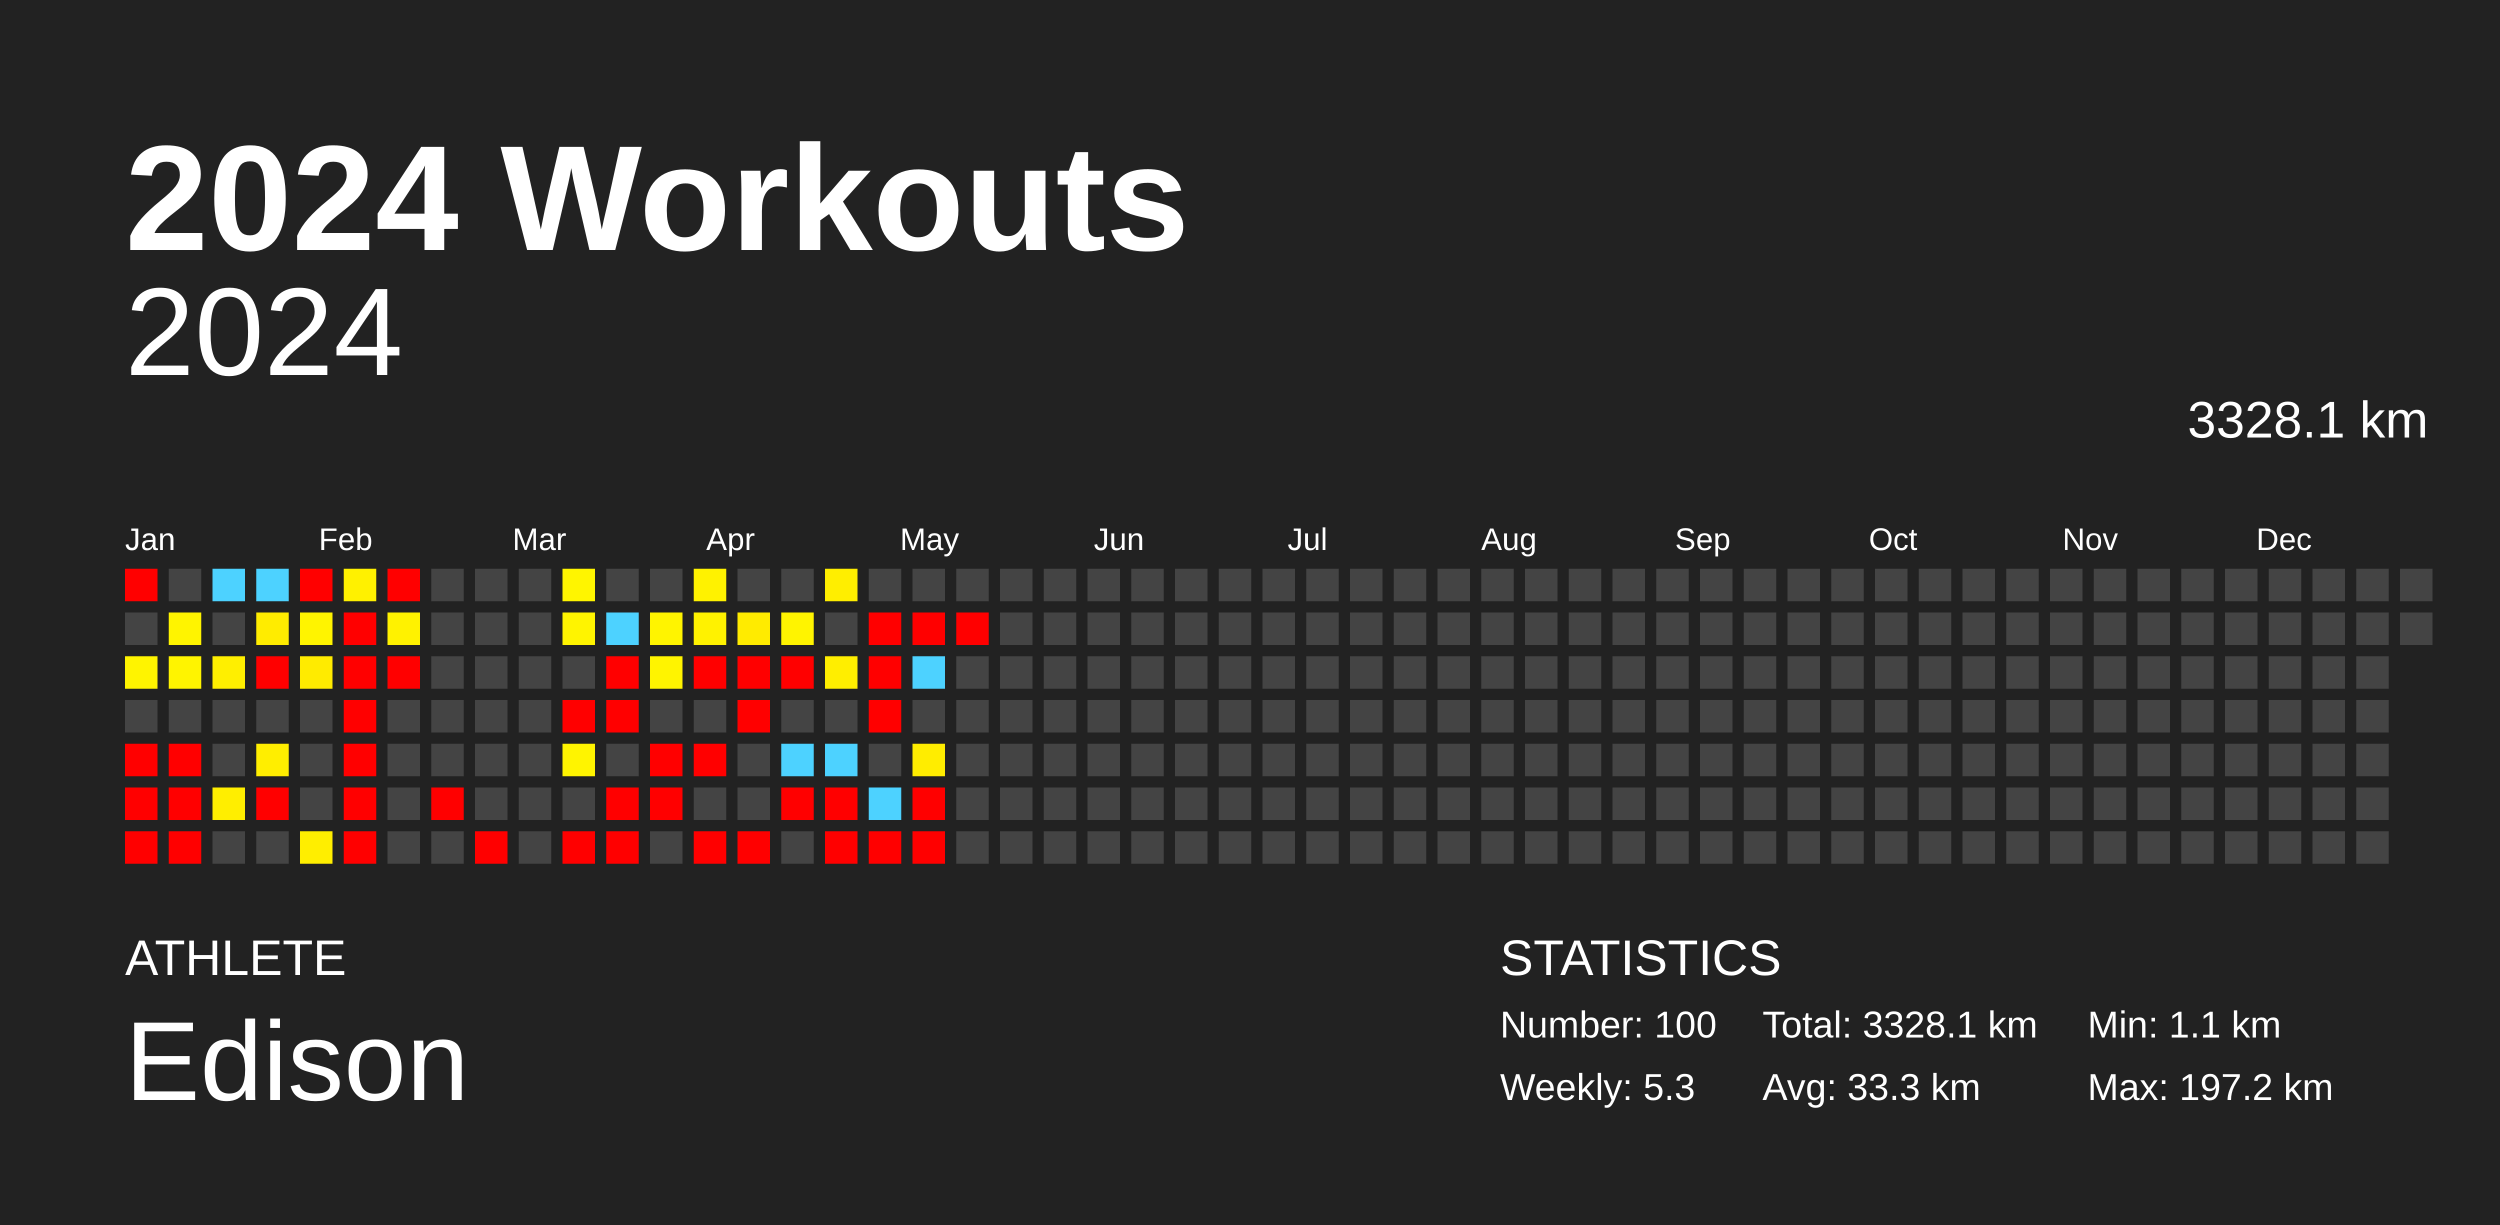
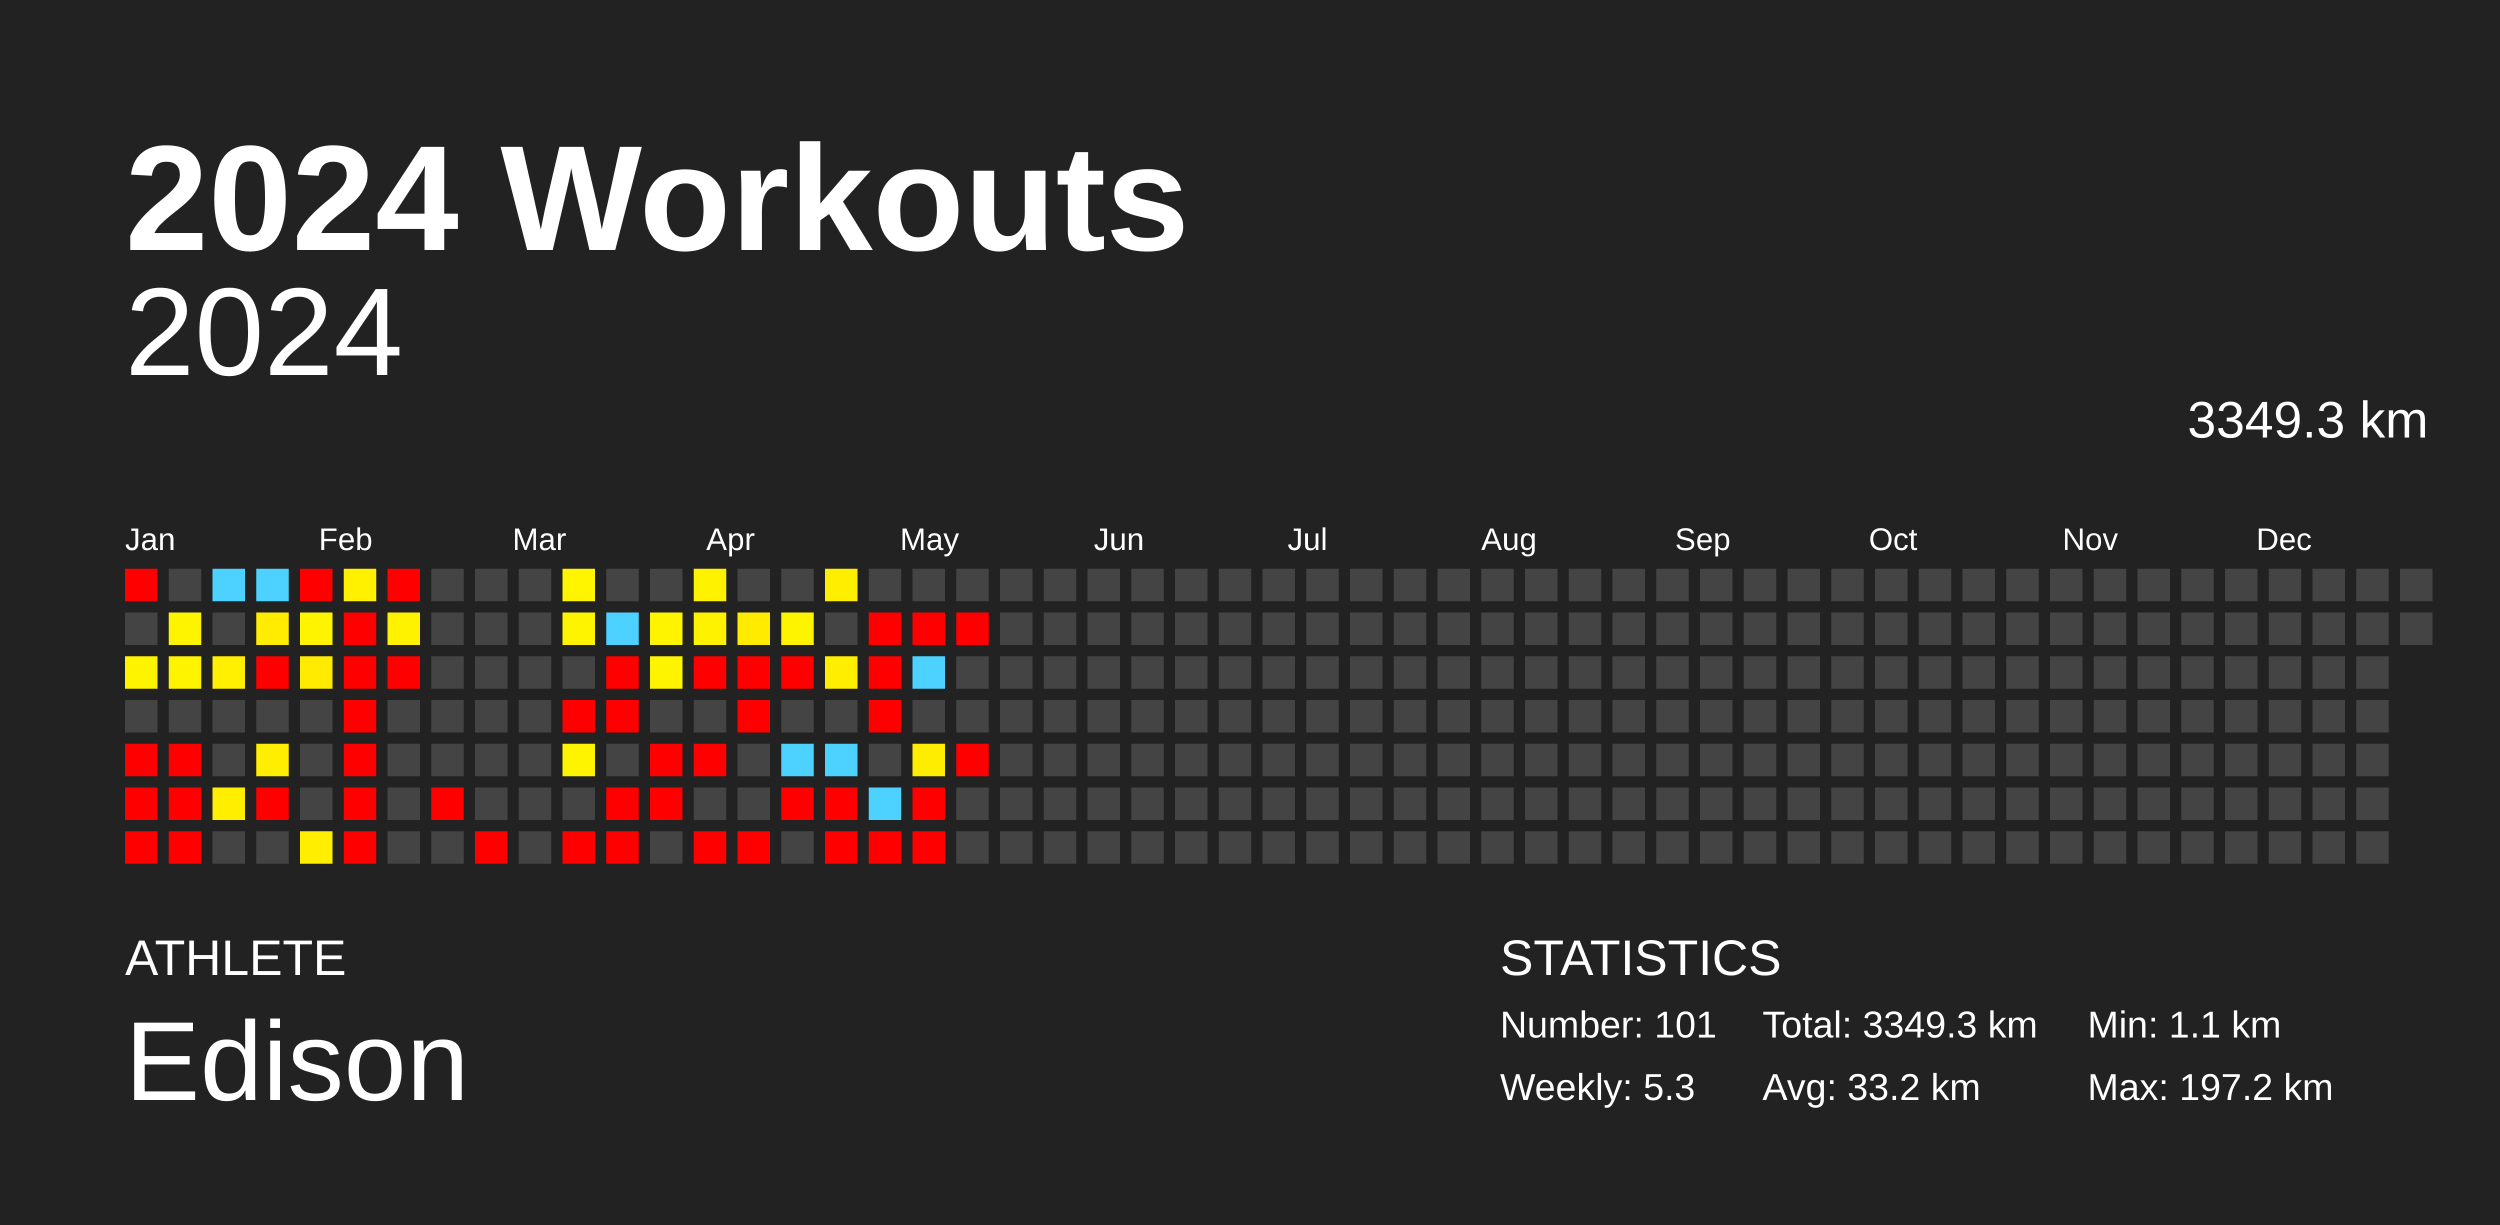
<svg xmlns="http://www.w3.org/2000/svg" baseProfile="full" height="98mm" version="1.1" viewBox="0,0,200,98" width="200mm">
  <defs />
  <rect fill="#222222" height="98" width="200" x="0" y="0" />
  <text fill="#FFFFFF" style="font-size:12px; font-family:Arial; font-weight:bold;" x="10" y="20">2024 Workouts</text>
  <text fill="#FFFFFF" style="font-size:4px; font-family:Arial" x="10" y="78">ATHLETE</text>
  <text fill="#FFFFFF" style="font-size:9px; font-family:Arial" x="10" y="88">Edison</text>
  <text fill="#FFFFFF" style="font-size:4px; font-family:Arial" x="120" y="78">STATISTICS</text>
-   <text fill="#FFFFFF" style="font-size:3px; font-family:Arial" x="120" y="83">Number: 100</text>
+   <text fill="#FFFFFF" style="font-size:3px; font-family:Arial" x="120" y="83">Number: 101</text>
  <text fill="#FFFFFF" style="font-size:3px; font-family:Arial" x="120" y="88">Weekly: 5.3</text>
-   <text fill="#FFFFFF" style="font-size:3px; font-family:Arial" x="141" y="83">Total: 3328.1 km</text>
-   <text fill="#FFFFFF" style="font-size:3px; font-family:Arial" x="141" y="88">Avg: 33.3 km</text>
+   <text fill="#FFFFFF" style="font-size:3px; font-family:Arial" x="141" y="83">Total: 3349.3 km</text>
+   <text fill="#FFFFFF" style="font-size:3px; font-family:Arial" x="141" y="88">Avg: 33.2 km</text>
  <text fill="#FFFFFF" style="font-size:3px; font-family:Arial" x="167" y="83">Min: 1.1 km</text>
  <text fill="#FFFFFF" style="font-size:3px; font-family:Arial" x="167" y="88">Max: 197.2 km</text>
  <text alignment-baseline="hanging" fill="#FFFFFF" style="font-size:10.0px; font-family:Arial;" x="10" y="30">2024</text>
-   <text alignment-baseline="hanging" fill="#FFFFFF" style="font-size:4.125px; font-family:Arial;" x="175" y="35">3328.1 km</text>
+   <text alignment-baseline="hanging" fill="#FFFFFF" style="font-size:4.125px; font-family:Arial;" x="175" y="35">3349.3 km</text>
  <text fill="#FFFFFF" style="font-size:2.5px; font-family:Arial" x="10.0" y="44">Jan</text>
  <text fill="#FFFFFF" style="font-size:2.5px; font-family:Arial" x="25.5" y="44">Feb</text>
  <text fill="#FFFFFF" style="font-size:2.5px; font-family:Arial" x="41.0" y="44">Mar</text>
  <text fill="#FFFFFF" style="font-size:2.5px; font-family:Arial" x="56.5" y="44">Apr</text>
  <text fill="#FFFFFF" style="font-size:2.5px; font-family:Arial" x="72.0" y="44">May</text>
  <text fill="#FFFFFF" style="font-size:2.5px; font-family:Arial" x="87.5" y="44">Jun</text>
  <text fill="#FFFFFF" style="font-size:2.5px; font-family:Arial" x="103.0" y="44">Jul</text>
  <text fill="#FFFFFF" style="font-size:2.5px; font-family:Arial" x="118.5" y="44">Aug</text>
  <text fill="#FFFFFF" style="font-size:2.5px; font-family:Arial" x="134.0" y="44">Sep</text>
  <text fill="#FFFFFF" style="font-size:2.5px; font-family:Arial" x="149.5" y="44">Oct</text>
  <text fill="#FFFFFF" style="font-size:2.5px; font-family:Arial" x="165.0" y="44">Nov</text>
  <text fill="#FFFFFF" style="font-size:2.5px; font-family:Arial" x="180.5" y="44">Dec</text>
  <rect fill="red" height="2.6" width="2.6" x="10.0" y="45.5" />
  <rect fill="#444444" height="2.6" width="2.6" x="10.0" y="49.0" />
  <rect fill="#fff400" height="2.6" width="2.6" x="10.0" y="52.5" />
  <rect fill="#444444" height="2.6" width="2.6" x="10.0" y="56.0" />
  <rect fill="red" height="2.6" width="2.6" x="10.0" y="59.5" />
  <rect fill="red" height="2.6" width="2.6" x="10.0" y="63.0" />
  <rect fill="red" height="2.6" width="2.6" x="10.0" y="66.5" />
  <rect fill="#444444" height="2.6" width="2.6" x="13.5" y="45.5" />
  <rect fill="#fff400" height="2.6" width="2.6" x="13.5" y="49.0" />
  <rect fill="#fff400" height="2.6" width="2.6" x="13.5" y="52.5" />
  <rect fill="#444444" height="2.6" width="2.6" x="13.5" y="56.0" />
  <rect fill="red" height="2.6" width="2.6" x="13.5" y="59.5" />
  <rect fill="red" height="2.6" width="2.6" x="13.5" y="63.0" />
  <rect fill="red" height="2.6" width="2.6" x="13.5" y="66.5" />
  <rect fill="#4dd2ff" height="2.6" width="2.6" x="17.0" y="45.5" />
  <rect fill="#444444" height="2.6" width="2.6" x="17.0" y="49.0" />
  <rect fill="#ffef00" height="2.6" width="2.6" x="17.0" y="52.5" />
  <rect fill="#444444" height="2.6" width="2.6" x="17.0" y="56.0" />
  <rect fill="#444444" height="2.6" width="2.6" x="17.0" y="59.5" />
  <rect fill="#ffee00" height="2.6" width="2.6" x="17.0" y="63.0" />
  <rect fill="#444444" height="2.6" width="2.6" x="17.0" y="66.5" />
  <rect fill="#4dd2ff" height="2.6" width="2.6" x="20.5" y="45.5" />
  <rect fill="#ffec00" height="2.6" width="2.6" x="20.5" y="49.0" />
  <rect fill="red" height="2.6" width="2.6" x="20.5" y="52.5" />
  <rect fill="#444444" height="2.6" width="2.6" x="20.5" y="56.0" />
  <rect fill="#ffee00" height="2.6" width="2.6" x="20.5" y="59.5" />
  <rect fill="red" height="2.6" width="2.6" x="20.5" y="63.0" />
  <rect fill="#444444" height="2.6" width="2.6" x="20.5" y="66.5" />
  <rect fill="red" height="2.6" width="2.6" x="24.0" y="45.5" />
  <rect fill="#fff400" height="2.6" width="2.6" x="24.0" y="49.0" />
  <rect fill="#ffeb00" height="2.6" width="2.6" x="24.0" y="52.5" />
  <rect fill="#444444" height="2.6" width="2.6" x="24.0" y="56.0" />
  <rect fill="#444444" height="2.6" width="2.6" x="24.0" y="59.5" />
  <rect fill="#444444" height="2.6" width="2.6" x="24.0" y="63.0" />
  <rect fill="#ffee00" height="2.6" width="2.6" x="24.0" y="66.5" />
  <rect fill="#fff100" height="2.6" width="2.6" x="27.5" y="45.5" />
  <rect fill="red" height="2.6" width="2.6" x="27.5" y="49.0" />
  <rect fill="red" height="2.6" width="2.6" x="27.5" y="52.5" />
  <rect fill="red" height="2.6" width="2.6" x="27.5" y="56.0" />
  <rect fill="red" height="2.6" width="2.6" x="27.5" y="59.5" />
  <rect fill="red" height="2.6" width="2.6" x="27.5" y="63.0" />
  <rect fill="red" height="2.6" width="2.6" x="27.5" y="66.5" />
  <rect fill="red" height="2.6" width="2.6" x="31.0" y="45.5" />
  <rect fill="#fff200" height="2.6" width="2.6" x="31.0" y="49.0" />
  <rect fill="red" height="2.6" width="2.6" x="31.0" y="52.5" />
  <rect fill="#444444" height="2.6" width="2.6" x="31.0" y="56.0" />
  <rect fill="#444444" height="2.6" width="2.6" x="31.0" y="59.5" />
  <rect fill="#444444" height="2.6" width="2.6" x="31.0" y="63.0" />
  <rect fill="#444444" height="2.6" width="2.6" x="31.0" y="66.5" />
  <rect fill="#444444" height="2.6" width="2.6" x="34.5" y="45.5" />
  <rect fill="#444444" height="2.6" width="2.6" x="34.5" y="49.0" />
  <rect fill="#444444" height="2.6" width="2.6" x="34.5" y="52.5" />
  <rect fill="#444444" height="2.6" width="2.6" x="34.5" y="56.0" />
  <rect fill="#444444" height="2.6" width="2.6" x="34.5" y="59.5" />
  <rect fill="red" height="2.6" width="2.6" x="34.5" y="63.0" />
  <rect fill="#444444" height="2.6" width="2.6" x="34.5" y="66.5" />
  <rect fill="#444444" height="2.6" width="2.6" x="38.0" y="45.5" />
  <rect fill="#444444" height="2.6" width="2.6" x="38.0" y="49.0" />
  <rect fill="#444444" height="2.6" width="2.6" x="38.0" y="52.5" />
  <rect fill="#444444" height="2.6" width="2.6" x="38.0" y="56.0" />
  <rect fill="#444444" height="2.6" width="2.6" x="38.0" y="59.5" />
  <rect fill="#444444" height="2.6" width="2.6" x="38.0" y="63.0" />
  <rect fill="red" height="2.6" width="2.6" x="38.0" y="66.5" />
  <rect fill="#444444" height="2.6" width="2.6" x="41.5" y="45.5" />
  <rect fill="#444444" height="2.6" width="2.6" x="41.5" y="49.0" />
  <rect fill="#444444" height="2.6" width="2.6" x="41.5" y="52.5" />
  <rect fill="#444444" height="2.6" width="2.6" x="41.5" y="56.0" />
  <rect fill="#444444" height="2.6" width="2.6" x="41.5" y="59.5" />
  <rect fill="#444444" height="2.6" width="2.6" x="41.5" y="63.0" />
  <rect fill="#444444" height="2.6" width="2.6" x="41.5" y="66.5" />
  <rect fill="#fff500" height="2.6" width="2.6" x="45.0" y="45.5" />
  <rect fill="#fff400" height="2.6" width="2.6" x="45.0" y="49.0" />
  <rect fill="#444444" height="2.6" width="2.6" x="45.0" y="52.5" />
  <rect fill="red" height="2.6" width="2.6" x="45.0" y="56.0" />
  <rect fill="#fff400" height="2.6" width="2.6" x="45.0" y="59.5" />
  <rect fill="#444444" height="2.6" width="2.6" x="45.0" y="63.0" />
  <rect fill="red" height="2.6" width="2.6" x="45.0" y="66.5" />
  <rect fill="#444444" height="2.6" width="2.6" x="48.5" y="45.5" />
  <rect fill="#4dd2ff" height="2.6" width="2.6" x="48.5" y="49.0" />
  <rect fill="red" height="2.6" width="2.6" x="48.5" y="52.5" />
  <rect fill="red" height="2.6" width="2.6" x="48.5" y="56.0" />
  <rect fill="#444444" height="2.6" width="2.6" x="48.5" y="59.5" />
  <rect fill="red" height="2.6" width="2.6" x="48.5" y="63.0" />
  <rect fill="red" height="2.6" width="2.6" x="48.5" y="66.5" />
  <rect fill="#444444" height="2.6" width="2.6" x="52.0" y="45.5" />
  <rect fill="#fff400" height="2.6" width="2.6" x="52.0" y="49.0" />
  <rect fill="#fff400" height="2.6" width="2.6" x="52.0" y="52.5" />
  <rect fill="#444444" height="2.6" width="2.6" x="52.0" y="56.0" />
  <rect fill="red" height="2.6" width="2.6" x="52.0" y="59.5" />
  <rect fill="red" height="2.6" width="2.6" x="52.0" y="63.0" />
  <rect fill="#444444" height="2.6" width="2.6" x="52.0" y="66.5" />
  <rect fill="#fff200" height="2.6" width="2.6" x="55.5" y="45.5" />
  <rect fill="#fff200" height="2.6" width="2.6" x="55.5" y="49.0" />
  <rect fill="red" height="2.6" width="2.6" x="55.5" y="52.5" />
  <rect fill="#444444" height="2.6" width="2.6" x="55.5" y="56.0" />
  <rect fill="red" height="2.6" width="2.6" x="55.5" y="59.5" />
  <rect fill="#444444" height="2.6" width="2.6" x="55.5" y="63.0" />
  <rect fill="red" height="2.6" width="2.6" x="55.5" y="66.5" />
  <rect fill="#444444" height="2.6" width="2.6" x="59.0" y="45.5" />
  <rect fill="#ffeb00" height="2.6" width="2.6" x="59.0" y="49.0" />
  <rect fill="red" height="2.6" width="2.6" x="59.0" y="52.5" />
  <rect fill="red" height="2.6" width="2.6" x="59.0" y="56.0" />
  <rect fill="#444444" height="2.6" width="2.6" x="59.0" y="59.5" />
  <rect fill="#444444" height="2.6" width="2.6" x="59.0" y="63.0" />
  <rect fill="red" height="2.6" width="2.6" x="59.0" y="66.5" />
  <rect fill="#444444" height="2.6" width="2.6" x="62.5" y="45.5" />
  <rect fill="#fff400" height="2.6" width="2.6" x="62.5" y="49.0" />
  <rect fill="red" height="2.6" width="2.6" x="62.5" y="52.5" />
  <rect fill="#444444" height="2.6" width="2.6" x="62.5" y="56.0" />
  <rect fill="#4dd2ff" height="2.6" width="2.6" x="62.5" y="59.5" />
  <rect fill="red" height="2.6" width="2.6" x="62.5" y="63.0" />
  <rect fill="#444444" height="2.6" width="2.6" x="62.5" y="66.5" />
  <rect fill="#ffee00" height="2.6" width="2.6" x="66.0" y="45.5" />
  <rect fill="#444444" height="2.6" width="2.6" x="66.0" y="49.0" />
  <rect fill="#ffee00" height="2.6" width="2.6" x="66.0" y="52.5" />
  <rect fill="#444444" height="2.6" width="2.6" x="66.0" y="56.0" />
  <rect fill="#4dd2ff" height="2.6" width="2.6" x="66.0" y="59.5" />
  <rect fill="red" height="2.6" width="2.6" x="66.0" y="63.0" />
  <rect fill="red" height="2.6" width="2.6" x="66.0" y="66.5" />
  <rect fill="#444444" height="2.6" width="2.6" x="69.5" y="45.5" />
  <rect fill="red" height="2.6" width="2.6" x="69.5" y="49.0" />
  <rect fill="red" height="2.6" width="2.6" x="69.5" y="52.5" />
  <rect fill="red" height="2.6" width="2.6" x="69.5" y="56.0" />
  <rect fill="#444444" height="2.6" width="2.6" x="69.5" y="59.5" />
  <rect fill="#4dd2ff" height="2.6" width="2.6" x="69.5" y="63.0" />
  <rect fill="red" height="2.6" width="2.6" x="69.5" y="66.5" />
  <rect fill="#444444" height="2.6" width="2.6" x="73.0" y="45.5" />
  <rect fill="red" height="2.6" width="2.6" x="73.0" y="49.0" />
  <rect fill="#4dd2ff" height="2.6" width="2.6" x="73.0" y="52.5" />
  <rect fill="#444444" height="2.6" width="2.6" x="73.0" y="56.0" />
  <rect fill="#ffed00" height="2.6" width="2.6" x="73.0" y="59.5" />
  <rect fill="red" height="2.6" width="2.6" x="73.0" y="63.0" />
  <rect fill="red" height="2.6" width="2.6" x="73.0" y="66.5" />
  <rect fill="#444444" height="2.6" width="2.6" x="76.5" y="45.5" />
  <rect fill="red" height="2.6" width="2.6" x="76.5" y="49.0" />
  <rect fill="#444444" height="2.6" width="2.6" x="76.5" y="52.5" />
  <rect fill="#444444" height="2.6" width="2.6" x="76.5" y="56.0" />
-   <rect fill="#444444" height="2.6" width="2.6" x="76.5" y="59.5" />
+   <rect fill="red" height="2.6" width="2.6" x="76.5" y="59.5" />
  <rect fill="#444444" height="2.6" width="2.6" x="76.5" y="63.0" />
  <rect fill="#444444" height="2.6" width="2.6" x="76.5" y="66.5" />
  <rect fill="#444444" height="2.6" width="2.6" x="80.0" y="45.5" />
  <rect fill="#444444" height="2.6" width="2.6" x="80.0" y="49.0" />
  <rect fill="#444444" height="2.6" width="2.6" x="80.0" y="52.5" />
  <rect fill="#444444" height="2.6" width="2.6" x="80.0" y="56.0" />
  <rect fill="#444444" height="2.6" width="2.6" x="80.0" y="59.5" />
  <rect fill="#444444" height="2.6" width="2.6" x="80.0" y="63.0" />
  <rect fill="#444444" height="2.6" width="2.6" x="80.0" y="66.5" />
  <rect fill="#444444" height="2.6" width="2.6" x="83.5" y="45.5" />
  <rect fill="#444444" height="2.6" width="2.6" x="83.5" y="49.0" />
  <rect fill="#444444" height="2.6" width="2.6" x="83.5" y="52.5" />
  <rect fill="#444444" height="2.6" width="2.6" x="83.5" y="56.0" />
  <rect fill="#444444" height="2.6" width="2.6" x="83.5" y="59.5" />
  <rect fill="#444444" height="2.6" width="2.6" x="83.5" y="63.0" />
  <rect fill="#444444" height="2.6" width="2.6" x="83.5" y="66.5" />
  <rect fill="#444444" height="2.6" width="2.6" x="87.0" y="45.5" />
  <rect fill="#444444" height="2.6" width="2.6" x="87.0" y="49.0" />
  <rect fill="#444444" height="2.6" width="2.6" x="87.0" y="52.5" />
  <rect fill="#444444" height="2.6" width="2.6" x="87.0" y="56.0" />
  <rect fill="#444444" height="2.6" width="2.6" x="87.0" y="59.5" />
  <rect fill="#444444" height="2.6" width="2.6" x="87.0" y="63.0" />
  <rect fill="#444444" height="2.6" width="2.6" x="87.0" y="66.5" />
  <rect fill="#444444" height="2.6" width="2.6" x="90.5" y="45.5" />
  <rect fill="#444444" height="2.6" width="2.6" x="90.5" y="49.0" />
  <rect fill="#444444" height="2.6" width="2.6" x="90.5" y="52.5" />
  <rect fill="#444444" height="2.6" width="2.6" x="90.5" y="56.0" />
  <rect fill="#444444" height="2.6" width="2.6" x="90.5" y="59.5" />
  <rect fill="#444444" height="2.6" width="2.6" x="90.5" y="63.0" />
  <rect fill="#444444" height="2.6" width="2.6" x="90.5" y="66.5" />
  <rect fill="#444444" height="2.6" width="2.6" x="94.0" y="45.5" />
  <rect fill="#444444" height="2.6" width="2.6" x="94.0" y="49.0" />
  <rect fill="#444444" height="2.6" width="2.6" x="94.0" y="52.5" />
  <rect fill="#444444" height="2.6" width="2.6" x="94.0" y="56.0" />
  <rect fill="#444444" height="2.6" width="2.6" x="94.0" y="59.5" />
  <rect fill="#444444" height="2.6" width="2.6" x="94.0" y="63.0" />
  <rect fill="#444444" height="2.6" width="2.6" x="94.0" y="66.5" />
  <rect fill="#444444" height="2.6" width="2.6" x="97.5" y="45.5" />
  <rect fill="#444444" height="2.6" width="2.6" x="97.5" y="49.0" />
  <rect fill="#444444" height="2.6" width="2.6" x="97.5" y="52.5" />
  <rect fill="#444444" height="2.6" width="2.6" x="97.5" y="56.0" />
  <rect fill="#444444" height="2.6" width="2.6" x="97.5" y="59.5" />
  <rect fill="#444444" height="2.6" width="2.6" x="97.5" y="63.0" />
  <rect fill="#444444" height="2.6" width="2.6" x="97.5" y="66.5" />
  <rect fill="#444444" height="2.6" width="2.6" x="101.0" y="45.5" />
  <rect fill="#444444" height="2.6" width="2.6" x="101.0" y="49.0" />
  <rect fill="#444444" height="2.6" width="2.6" x="101.0" y="52.5" />
  <rect fill="#444444" height="2.6" width="2.6" x="101.0" y="56.0" />
  <rect fill="#444444" height="2.6" width="2.6" x="101.0" y="59.5" />
  <rect fill="#444444" height="2.6" width="2.6" x="101.0" y="63.0" />
  <rect fill="#444444" height="2.6" width="2.6" x="101.0" y="66.5" />
  <rect fill="#444444" height="2.6" width="2.6" x="104.5" y="45.5" />
  <rect fill="#444444" height="2.6" width="2.6" x="104.5" y="49.0" />
  <rect fill="#444444" height="2.6" width="2.6" x="104.5" y="52.5" />
  <rect fill="#444444" height="2.6" width="2.6" x="104.5" y="56.0" />
  <rect fill="#444444" height="2.6" width="2.6" x="104.5" y="59.5" />
  <rect fill="#444444" height="2.6" width="2.6" x="104.5" y="63.0" />
  <rect fill="#444444" height="2.6" width="2.6" x="104.5" y="66.5" />
  <rect fill="#444444" height="2.6" width="2.6" x="108.0" y="45.5" />
  <rect fill="#444444" height="2.6" width="2.6" x="108.0" y="49.0" />
  <rect fill="#444444" height="2.6" width="2.6" x="108.0" y="52.5" />
  <rect fill="#444444" height="2.6" width="2.6" x="108.0" y="56.0" />
  <rect fill="#444444" height="2.6" width="2.6" x="108.0" y="59.5" />
  <rect fill="#444444" height="2.6" width="2.6" x="108.0" y="63.0" />
  <rect fill="#444444" height="2.6" width="2.6" x="108.0" y="66.5" />
  <rect fill="#444444" height="2.6" width="2.6" x="111.5" y="45.5" />
  <rect fill="#444444" height="2.6" width="2.6" x="111.5" y="49.0" />
  <rect fill="#444444" height="2.6" width="2.6" x="111.5" y="52.5" />
  <rect fill="#444444" height="2.6" width="2.6" x="111.5" y="56.0" />
  <rect fill="#444444" height="2.6" width="2.6" x="111.5" y="59.5" />
  <rect fill="#444444" height="2.6" width="2.6" x="111.5" y="63.0" />
  <rect fill="#444444" height="2.6" width="2.6" x="111.5" y="66.5" />
  <rect fill="#444444" height="2.6" width="2.6" x="115.0" y="45.5" />
  <rect fill="#444444" height="2.6" width="2.6" x="115.0" y="49.0" />
  <rect fill="#444444" height="2.6" width="2.6" x="115.0" y="52.5" />
  <rect fill="#444444" height="2.6" width="2.6" x="115.0" y="56.0" />
  <rect fill="#444444" height="2.6" width="2.6" x="115.0" y="59.5" />
  <rect fill="#444444" height="2.6" width="2.6" x="115.0" y="63.0" />
  <rect fill="#444444" height="2.6" width="2.6" x="115.0" y="66.5" />
  <rect fill="#444444" height="2.6" width="2.6" x="118.5" y="45.5" />
  <rect fill="#444444" height="2.6" width="2.6" x="118.5" y="49.0" />
  <rect fill="#444444" height="2.6" width="2.6" x="118.5" y="52.5" />
  <rect fill="#444444" height="2.6" width="2.6" x="118.5" y="56.0" />
  <rect fill="#444444" height="2.6" width="2.6" x="118.5" y="59.5" />
  <rect fill="#444444" height="2.6" width="2.6" x="118.5" y="63.0" />
  <rect fill="#444444" height="2.6" width="2.6" x="118.5" y="66.5" />
  <rect fill="#444444" height="2.6" width="2.6" x="122.0" y="45.5" />
  <rect fill="#444444" height="2.6" width="2.6" x="122.0" y="49.0" />
  <rect fill="#444444" height="2.6" width="2.6" x="122.0" y="52.5" />
  <rect fill="#444444" height="2.6" width="2.6" x="122.0" y="56.0" />
  <rect fill="#444444" height="2.6" width="2.6" x="122.0" y="59.5" />
  <rect fill="#444444" height="2.6" width="2.6" x="122.0" y="63.0" />
  <rect fill="#444444" height="2.6" width="2.6" x="122.0" y="66.5" />
  <rect fill="#444444" height="2.6" width="2.6" x="125.5" y="45.5" />
  <rect fill="#444444" height="2.6" width="2.6" x="125.5" y="49.0" />
  <rect fill="#444444" height="2.6" width="2.6" x="125.5" y="52.5" />
  <rect fill="#444444" height="2.6" width="2.6" x="125.5" y="56.0" />
  <rect fill="#444444" height="2.6" width="2.6" x="125.5" y="59.5" />
  <rect fill="#444444" height="2.6" width="2.6" x="125.5" y="63.0" />
  <rect fill="#444444" height="2.6" width="2.6" x="125.5" y="66.5" />
  <rect fill="#444444" height="2.6" width="2.6" x="129.0" y="45.5" />
  <rect fill="#444444" height="2.6" width="2.6" x="129.0" y="49.0" />
  <rect fill="#444444" height="2.6" width="2.6" x="129.0" y="52.5" />
  <rect fill="#444444" height="2.6" width="2.6" x="129.0" y="56.0" />
  <rect fill="#444444" height="2.6" width="2.6" x="129.0" y="59.5" />
  <rect fill="#444444" height="2.6" width="2.6" x="129.0" y="63.0" />
  <rect fill="#444444" height="2.6" width="2.6" x="129.0" y="66.5" />
  <rect fill="#444444" height="2.6" width="2.6" x="132.5" y="45.5" />
  <rect fill="#444444" height="2.6" width="2.6" x="132.5" y="49.0" />
  <rect fill="#444444" height="2.6" width="2.6" x="132.5" y="52.5" />
  <rect fill="#444444" height="2.6" width="2.6" x="132.5" y="56.0" />
  <rect fill="#444444" height="2.6" width="2.6" x="132.5" y="59.5" />
  <rect fill="#444444" height="2.6" width="2.6" x="132.5" y="63.0" />
  <rect fill="#444444" height="2.6" width="2.6" x="132.5" y="66.5" />
  <rect fill="#444444" height="2.6" width="2.6" x="136.0" y="45.5" />
  <rect fill="#444444" height="2.6" width="2.6" x="136.0" y="49.0" />
  <rect fill="#444444" height="2.6" width="2.6" x="136.0" y="52.5" />
  <rect fill="#444444" height="2.6" width="2.6" x="136.0" y="56.0" />
  <rect fill="#444444" height="2.6" width="2.6" x="136.0" y="59.5" />
  <rect fill="#444444" height="2.6" width="2.6" x="136.0" y="63.0" />
  <rect fill="#444444" height="2.6" width="2.6" x="136.0" y="66.5" />
  <rect fill="#444444" height="2.6" width="2.6" x="139.5" y="45.5" />
  <rect fill="#444444" height="2.6" width="2.6" x="139.5" y="49.0" />
  <rect fill="#444444" height="2.6" width="2.6" x="139.5" y="52.5" />
  <rect fill="#444444" height="2.6" width="2.6" x="139.5" y="56.0" />
  <rect fill="#444444" height="2.6" width="2.6" x="139.5" y="59.5" />
  <rect fill="#444444" height="2.6" width="2.6" x="139.5" y="63.0" />
  <rect fill="#444444" height="2.6" width="2.6" x="139.5" y="66.5" />
  <rect fill="#444444" height="2.6" width="2.6" x="143.0" y="45.5" />
  <rect fill="#444444" height="2.6" width="2.6" x="143.0" y="49.0" />
  <rect fill="#444444" height="2.6" width="2.6" x="143.0" y="52.5" />
  <rect fill="#444444" height="2.6" width="2.6" x="143.0" y="56.0" />
  <rect fill="#444444" height="2.6" width="2.6" x="143.0" y="59.5" />
  <rect fill="#444444" height="2.6" width="2.6" x="143.0" y="63.0" />
  <rect fill="#444444" height="2.6" width="2.6" x="143.0" y="66.5" />
  <rect fill="#444444" height="2.6" width="2.6" x="146.5" y="45.5" />
  <rect fill="#444444" height="2.6" width="2.6" x="146.5" y="49.0" />
  <rect fill="#444444" height="2.6" width="2.6" x="146.5" y="52.5" />
  <rect fill="#444444" height="2.6" width="2.6" x="146.5" y="56.0" />
  <rect fill="#444444" height="2.6" width="2.6" x="146.5" y="59.5" />
  <rect fill="#444444" height="2.6" width="2.6" x="146.5" y="63.0" />
  <rect fill="#444444" height="2.6" width="2.6" x="146.5" y="66.5" />
  <rect fill="#444444" height="2.6" width="2.6" x="150.0" y="45.5" />
  <rect fill="#444444" height="2.6" width="2.6" x="150.0" y="49.0" />
  <rect fill="#444444" height="2.6" width="2.6" x="150.0" y="52.5" />
  <rect fill="#444444" height="2.6" width="2.6" x="150.0" y="56.0" />
  <rect fill="#444444" height="2.6" width="2.6" x="150.0" y="59.5" />
  <rect fill="#444444" height="2.6" width="2.6" x="150.0" y="63.0" />
  <rect fill="#444444" height="2.6" width="2.6" x="150.0" y="66.5" />
  <rect fill="#444444" height="2.6" width="2.6" x="153.5" y="45.5" />
  <rect fill="#444444" height="2.6" width="2.6" x="153.5" y="49.0" />
  <rect fill="#444444" height="2.6" width="2.6" x="153.5" y="52.5" />
  <rect fill="#444444" height="2.6" width="2.6" x="153.5" y="56.0" />
  <rect fill="#444444" height="2.6" width="2.6" x="153.5" y="59.5" />
  <rect fill="#444444" height="2.6" width="2.6" x="153.5" y="63.0" />
  <rect fill="#444444" height="2.6" width="2.6" x="153.5" y="66.5" />
  <rect fill="#444444" height="2.6" width="2.6" x="157.0" y="45.5" />
  <rect fill="#444444" height="2.6" width="2.6" x="157.0" y="49.0" />
  <rect fill="#444444" height="2.6" width="2.6" x="157.0" y="52.5" />
  <rect fill="#444444" height="2.6" width="2.6" x="157.0" y="56.0" />
  <rect fill="#444444" height="2.6" width="2.6" x="157.0" y="59.5" />
  <rect fill="#444444" height="2.6" width="2.6" x="157.0" y="63.0" />
  <rect fill="#444444" height="2.6" width="2.6" x="157.0" y="66.5" />
  <rect fill="#444444" height="2.6" width="2.6" x="160.5" y="45.5" />
  <rect fill="#444444" height="2.6" width="2.6" x="160.5" y="49.0" />
  <rect fill="#444444" height="2.6" width="2.6" x="160.5" y="52.5" />
  <rect fill="#444444" height="2.6" width="2.6" x="160.5" y="56.0" />
  <rect fill="#444444" height="2.6" width="2.6" x="160.5" y="59.5" />
  <rect fill="#444444" height="2.6" width="2.6" x="160.5" y="63.0" />
  <rect fill="#444444" height="2.6" width="2.6" x="160.5" y="66.5" />
  <rect fill="#444444" height="2.6" width="2.6" x="164.0" y="45.5" />
  <rect fill="#444444" height="2.6" width="2.6" x="164.0" y="49.0" />
  <rect fill="#444444" height="2.6" width="2.6" x="164.0" y="52.5" />
  <rect fill="#444444" height="2.6" width="2.6" x="164.0" y="56.0" />
  <rect fill="#444444" height="2.6" width="2.6" x="164.0" y="59.5" />
  <rect fill="#444444" height="2.6" width="2.6" x="164.0" y="63.0" />
  <rect fill="#444444" height="2.6" width="2.6" x="164.0" y="66.5" />
  <rect fill="#444444" height="2.6" width="2.6" x="167.5" y="45.5" />
  <rect fill="#444444" height="2.6" width="2.6" x="167.5" y="49.0" />
  <rect fill="#444444" height="2.6" width="2.6" x="167.5" y="52.5" />
  <rect fill="#444444" height="2.6" width="2.6" x="167.5" y="56.0" />
  <rect fill="#444444" height="2.6" width="2.6" x="167.5" y="59.5" />
  <rect fill="#444444" height="2.6" width="2.6" x="167.5" y="63.0" />
  <rect fill="#444444" height="2.6" width="2.6" x="167.5" y="66.5" />
  <rect fill="#444444" height="2.6" width="2.6" x="171.0" y="45.5" />
  <rect fill="#444444" height="2.6" width="2.6" x="171.0" y="49.0" />
  <rect fill="#444444" height="2.6" width="2.6" x="171.0" y="52.5" />
  <rect fill="#444444" height="2.6" width="2.6" x="171.0" y="56.0" />
  <rect fill="#444444" height="2.6" width="2.6" x="171.0" y="59.5" />
  <rect fill="#444444" height="2.6" width="2.6" x="171.0" y="63.0" />
  <rect fill="#444444" height="2.6" width="2.6" x="171.0" y="66.5" />
  <rect fill="#444444" height="2.6" width="2.6" x="174.5" y="45.5" />
  <rect fill="#444444" height="2.6" width="2.6" x="174.5" y="49.0" />
  <rect fill="#444444" height="2.6" width="2.6" x="174.5" y="52.5" />
  <rect fill="#444444" height="2.6" width="2.6" x="174.5" y="56.0" />
  <rect fill="#444444" height="2.6" width="2.6" x="174.5" y="59.5" />
  <rect fill="#444444" height="2.6" width="2.6" x="174.5" y="63.0" />
  <rect fill="#444444" height="2.6" width="2.6" x="174.5" y="66.5" />
  <rect fill="#444444" height="2.6" width="2.6" x="178.0" y="45.5" />
  <rect fill="#444444" height="2.6" width="2.6" x="178.0" y="49.0" />
  <rect fill="#444444" height="2.6" width="2.6" x="178.0" y="52.5" />
  <rect fill="#444444" height="2.6" width="2.6" x="178.0" y="56.0" />
  <rect fill="#444444" height="2.6" width="2.6" x="178.0" y="59.5" />
  <rect fill="#444444" height="2.6" width="2.6" x="178.0" y="63.0" />
  <rect fill="#444444" height="2.6" width="2.6" x="178.0" y="66.5" />
  <rect fill="#444444" height="2.6" width="2.6" x="181.5" y="45.5" />
  <rect fill="#444444" height="2.6" width="2.6" x="181.5" y="49.0" />
  <rect fill="#444444" height="2.6" width="2.6" x="181.5" y="52.5" />
  <rect fill="#444444" height="2.6" width="2.6" x="181.5" y="56.0" />
  <rect fill="#444444" height="2.6" width="2.6" x="181.5" y="59.5" />
  <rect fill="#444444" height="2.6" width="2.6" x="181.5" y="63.0" />
  <rect fill="#444444" height="2.6" width="2.6" x="181.5" y="66.5" />
  <rect fill="#444444" height="2.6" width="2.6" x="185.0" y="45.5" />
  <rect fill="#444444" height="2.6" width="2.6" x="185.0" y="49.0" />
  <rect fill="#444444" height="2.6" width="2.6" x="185.0" y="52.5" />
  <rect fill="#444444" height="2.6" width="2.6" x="185.0" y="56.0" />
  <rect fill="#444444" height="2.6" width="2.6" x="185.0" y="59.5" />
  <rect fill="#444444" height="2.6" width="2.6" x="185.0" y="63.0" />
  <rect fill="#444444" height="2.6" width="2.6" x="185.0" y="66.5" />
  <rect fill="#444444" height="2.6" width="2.6" x="188.5" y="45.5" />
  <rect fill="#444444" height="2.6" width="2.6" x="188.5" y="49.0" />
  <rect fill="#444444" height="2.6" width="2.6" x="188.5" y="52.5" />
  <rect fill="#444444" height="2.6" width="2.6" x="188.5" y="56.0" />
  <rect fill="#444444" height="2.6" width="2.6" x="188.5" y="59.5" />
  <rect fill="#444444" height="2.6" width="2.6" x="188.5" y="63.0" />
  <rect fill="#444444" height="2.6" width="2.6" x="188.5" y="66.5" />
  <rect fill="#444444" height="2.6" width="2.6" x="192.0" y="45.5" />
  <rect fill="#444444" height="2.6" width="2.6" x="192.0" y="49.0" />
</svg>
